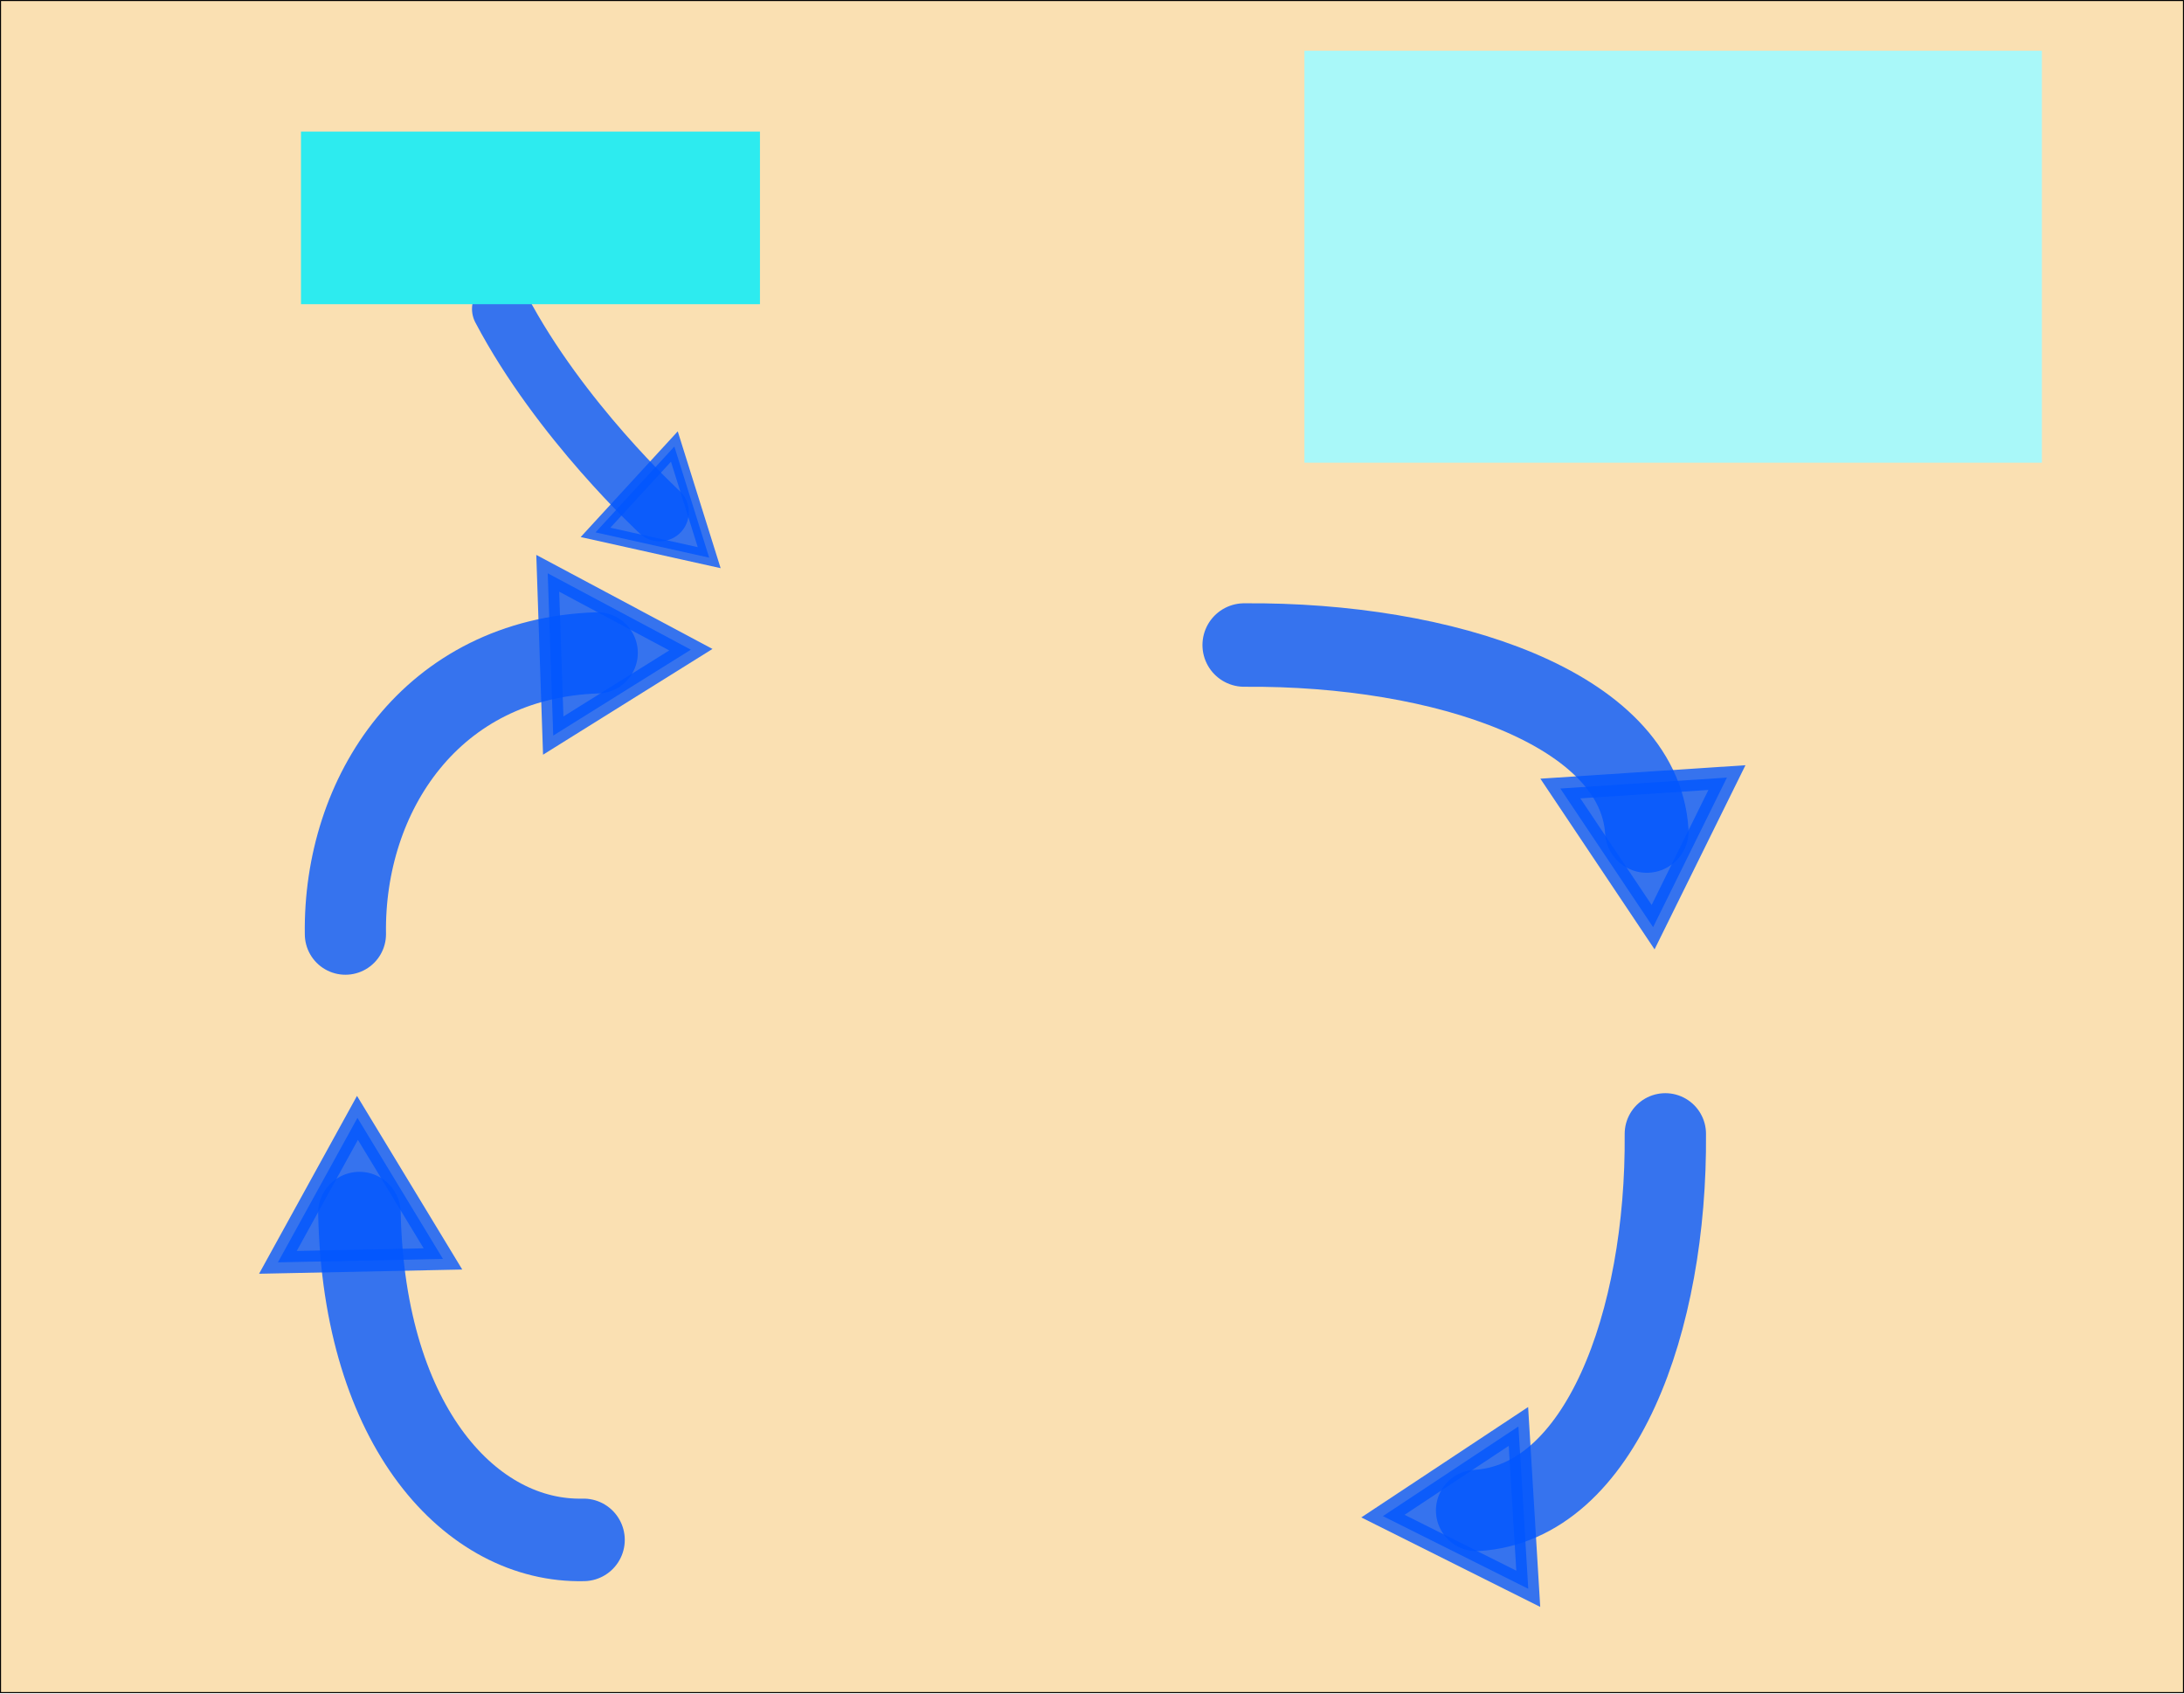
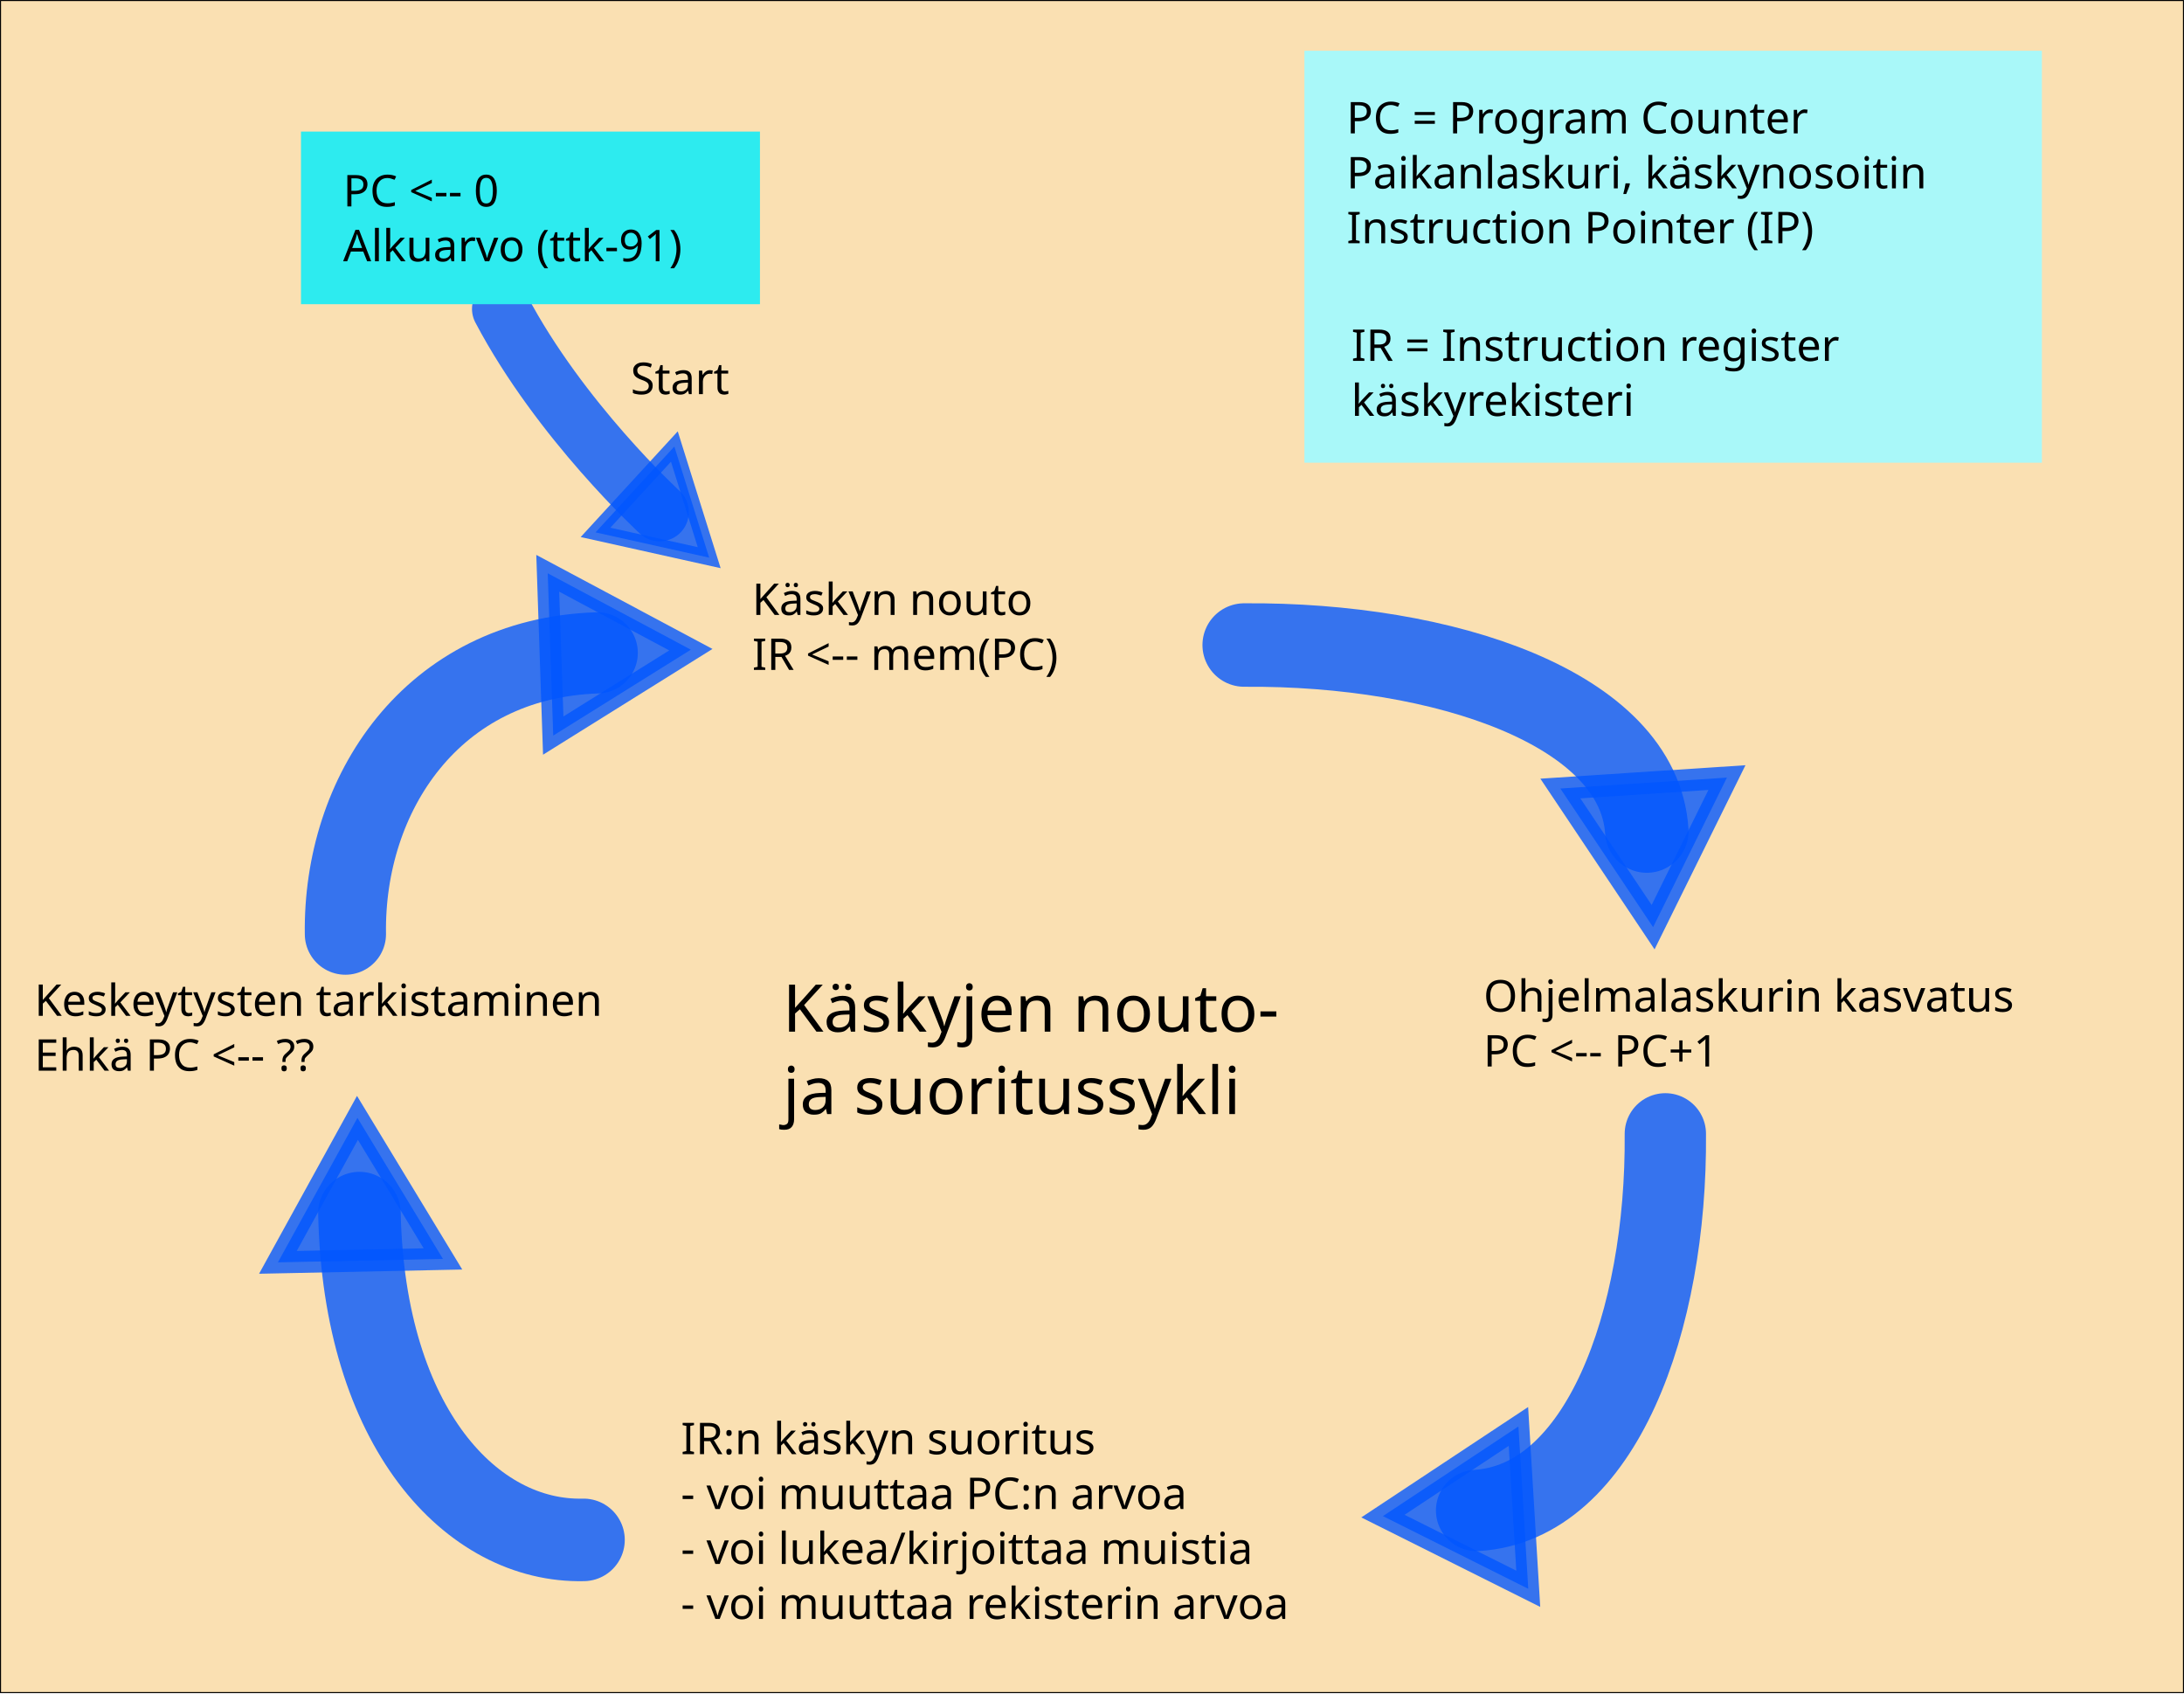
<svg xmlns="http://www.w3.org/2000/svg" id="svg67" version="1.1" viewBox="0 0 210.441 163.134" height="163.134mm" width="210.441mm">
  <defs id="defs61">
    <marker style="overflow:visible" id="Arrow1Sstart" refX="0" refY="0" orient="auto">
      <path transform="matrix(0.2,0,0,0.2,1.2,0)" style="fill:#000000;fill-opacity:1;fill-rule:evenodd;stroke:#000000;stroke-width:1pt;stroke-opacity:1" d="M 0,0 5,-5 -12.5,0 5,5 Z" id="path1158" />
    </marker>
    <marker style="overflow:visible" id="marker13306" refX="0" refY="0" orient="auto">
      <path transform="matrix(-0.3,0,0,-0.3,0.69,0)" d="M 8.719,4.034 -2.207,0.016 8.719,-4.002 c -1.745,2.372 -1.735,5.617 -6e-7,8.035 z" style="fill:#000000;fill-opacity:1;fill-rule:evenodd;stroke:#000000;stroke-width:0.625;stroke-linejoin:round;stroke-opacity:1" id="path13304" />
    </marker>
    <marker style="overflow:visible" id="marker12122" refX="0" refY="0" orient="auto">
      <path transform="scale(0.2)" style="fill:#0056ff;fill-opacity:0.784;fill-rule:evenodd;stroke:#0056ff;stroke-width:1pt;stroke-opacity:0.784" d="M 5.77,0 -2.88,5 V -5 Z" id="path12120" />
    </marker>
    <marker style="overflow:visible" id="DotS" refX="0" refY="0" orient="auto">
      <path transform="matrix(0.2,0,0,0.2,1.48,0.2)" style="fill:#0056ff;fill-opacity:0.784;fill-rule:evenodd;stroke:#0056ff;stroke-width:1pt;stroke-opacity:0.784" d="m -2.5,-1 c 0,2.76 -2.24,5 -5,5 -2.76,0 -5,-2.24 -5,-5 0,-2.76 2.24,-5 5,-5 2.76,0 5,2.24 5,5 z" id="path1213" />
    </marker>
    <marker style="overflow:visible" id="TriangleOutS" refX="0" refY="0" orient="auto">
      <path transform="scale(0.2)" style="fill:#0056ff;fill-opacity:0.784;fill-rule:evenodd;stroke:#0056ff;stroke-width:1pt;stroke-opacity:0.784" d="M 5.77,0 -2.88,5 V -5 Z" id="path1294" />
    </marker>
    <marker style="overflow:visible" id="marker1578" refX="0" refY="0" orient="auto">
      <path transform="matrix(-0.3,0,0,-0.3,0.69,0)" d="M 8.719,4.034 -2.207,0.016 8.719,-4.002 c -1.745,2.372 -1.735,5.617 -6e-7,8.035 z" style="fill:#0f8afd;fill-opacity:1;fill-rule:evenodd;stroke:#000000;stroke-width:0.625;stroke-linejoin:round;stroke-opacity:1" id="path1576" />
    </marker>
    <marker style="overflow:visible" id="Arrow2Send" refX="0" refY="0" orient="auto">
      <path transform="matrix(-0.3,0,0,-0.3,0.69,0)" d="M 8.719,4.034 -2.207,0.016 8.719,-4.002 c -1.745,2.372 -1.735,5.617 -6e-7,8.035 z" style="fill:#000000;fill-opacity:1;fill-rule:evenodd;stroke:#000000;stroke-width:0.625;stroke-linejoin:round;stroke-opacity:1" id="path1179" />
    </marker>
    <marker style="overflow:visible" id="marker1438" refX="0" refY="0" orient="auto">
      <path transform="matrix(-1.1,0,0,-1.1,-1.1,0)" d="M 8.719,4.034 -2.207,0.016 8.719,-4.002 c -1.745,2.372 -1.735,5.617 -6e-7,8.035 z" style="fill:#000000;fill-opacity:1;fill-rule:evenodd;stroke:#000000;stroke-width:0.625;stroke-linejoin:round;stroke-opacity:1" id="path1436" />
    </marker>
    <marker style="overflow:visible" id="Arrow2Lend" refX="0" refY="0" orient="auto">
      <path transform="matrix(-1.1,0,0,-1.1,-1.1,0)" d="M 8.719,4.034 -2.207,0.016 8.719,-4.002 c -1.745,2.372 -1.735,5.617 -6e-7,8.035 z" style="fill:#a9b2f9;fill-opacity:1;fill-rule:evenodd;stroke:#000000;stroke-width:0.625;stroke-linejoin:round;stroke-opacity:1" id="path1167" />
    </marker>
    <marker style="overflow:visible" id="DotS-5" refX="0" refY="0" orient="auto">
      <path transform="matrix(0.2,0,0,0.2,1.48,0.2)" style="fill:#0056ff;fill-opacity:0.784;fill-rule:evenodd;stroke:#0056ff;stroke-width:1pt;stroke-opacity:0.784" d="m -2.5,-1 c 0,2.76 -2.24,5 -5,5 -2.76,0 -5,-2.24 -5,-5 0,-2.76 2.24,-5 5,-5 2.76,0 5,2.24 5,5 z" id="path1213-3" />
    </marker>
    <marker style="overflow:visible" id="TriangleOutS-1" refX="0" refY="0" orient="auto">
      <path transform="scale(0.2)" style="fill:#0056ff;fill-opacity:0.784;fill-rule:evenodd;stroke:#0056ff;stroke-width:1pt;stroke-opacity:0.784" d="M 5.77,0 -2.88,5 V -5 Z" id="path1294-2" />
    </marker>
    <marker style="overflow:visible" id="DotS-5-1" refX="0" refY="0" orient="auto">
      <path transform="matrix(0.2,0,0,0.2,1.48,0.2)" style="fill:#0056ff;fill-opacity:0.785;fill-rule:evenodd;stroke:#0056ff;stroke-width:1pt;stroke-opacity:0.785" d="m -2.5,-1 c 0,2.76 -2.24,5 -5,5 -2.76,0 -5,-2.24 -5,-5 0,-2.76 2.24,-5 5,-5 2.76,0 5,2.24 5,5 z" id="path1213-3-2" />
    </marker>
    <marker style="overflow:visible" id="TriangleOutS-1-2" refX="0" refY="0" orient="auto">
      <path transform="scale(0.2)" style="fill:#0056ff;fill-opacity:0.785;fill-rule:evenodd;stroke:#0056ff;stroke-width:1pt;stroke-opacity:0.785" d="M 5.77,0 -2.88,5 V -5 Z" id="path1294-2-1" />
    </marker>
    <marker style="overflow:visible" id="DotS-4" refX="0" refY="0" orient="auto">
      <path transform="matrix(0.2,0,0,0.2,1.48,0.2)" style="fill:#0056ff;fill-opacity:0.784;fill-rule:evenodd;stroke:#0056ff;stroke-width:1pt;stroke-opacity:0.784" d="m -2.5,-1 c 0,2.76 -2.24,5 -5,5 -2.76,0 -5,-2.24 -5,-5 0,-2.76 2.24,-5 5,-5 2.76,0 5,2.24 5,5 z" id="path1213-1" />
    </marker>
    <marker style="overflow:visible" id="TriangleOutS-6" refX="0" refY="0" orient="auto">
      <path transform="scale(0.2)" style="fill:#0056ff;fill-opacity:0.784;fill-rule:evenodd;stroke:#0056ff;stroke-width:1pt;stroke-opacity:0.784" d="M 5.77,0 -2.88,5 V -5 Z" id="path1294-4" />
    </marker>
    <marker style="overflow:visible" id="DotS-7" refX="0" refY="0" orient="auto">
      <path transform="matrix(0.2,0,0,0.2,1.48,0.2)" style="fill:#0056ff;fill-opacity:0.784;fill-rule:evenodd;stroke:#0056ff;stroke-width:1pt;stroke-opacity:0.784" d="m -2.5,-1 c 0,2.76 -2.24,5 -5,5 -2.76,0 -5,-2.24 -5,-5 0,-2.76 2.24,-5 5,-5 2.76,0 5,2.24 5,5 z" id="path1213-5" />
    </marker>
    <marker style="overflow:visible" id="TriangleOutS-9" refX="0" refY="0" orient="auto">
      <path transform="scale(0.2)" style="fill:#0056ff;fill-opacity:0.784;fill-rule:evenodd;stroke:#0056ff;stroke-width:1pt;stroke-opacity:0.784" d="M 5.77,0 -2.88,5 V -5 Z" id="path1294-46" />
    </marker>
    <marker style="overflow:visible" id="DotS-5-18" refX="0" refY="0" orient="auto">
      <path transform="matrix(0.2,0,0,0.2,1.48,0.2)" style="fill:#0056ff;fill-opacity:0.784;fill-rule:evenodd;stroke:#0056ff;stroke-width:1pt;stroke-opacity:0.784" d="m -2.5,-1 c 0,2.76 -2.24,5 -5,5 -2.76,0 -5,-2.24 -5,-5 0,-2.76 2.24,-5 5,-5 2.76,0 5,2.24 5,5 z" id="path1213-3-5" />
    </marker>
    <marker style="overflow:visible" id="TriangleOutS-1-3" refX="0" refY="0" orient="auto">
      <path transform="scale(0.2)" style="fill:#0056ff;fill-opacity:0.784;fill-rule:evenodd;stroke:#0056ff;stroke-width:1pt;stroke-opacity:0.784" d="M 5.77,0 -2.88,5 V -5 Z" id="path1294-2-6" />
    </marker>
  </defs>
  <g transform="translate(0.05000001,-14.44611)" id="layer1">
    <rect y="14.496" x="0" height="163.034" width="210.341" id="rect16130" style="opacity:1;fill:#f9d79d;fill-opacity:0.784;stroke:#000000;stroke-width:0.1;stroke-linecap:round;stroke-linejoin:round;stroke-miterlimit:4;stroke-dasharray:none;stroke-opacity:1" />
    <path id="path1434-4" d="M 48.239,44.212 C 53.905,54.97 63.512,63.794 63.512,63.794" style="fill:none;fill-opacity:1;stroke:#0056ff;stroke-width:5.616;stroke-linecap:round;stroke-linejoin:miter;stroke-miterlimit:4;stroke-dasharray:none;stroke-opacity:0.784;marker-mid:url(#DotS-4);marker-end:url(#TriangleOutS-6)" />
-     <flowRoot transform="matrix(0.2645833,0,0,0.2645833,8.164291,16.25298)" style="font-style:normal;font-variant:normal;font-weight:normal;font-stretch:normal;font-size:16px;line-height:1.25;font-family:sans-serif;-inkscape-font-specification:'sans-serif, Normal';font-variant-ligatures:normal;font-variant-caps:normal;font-variant-numeric:normal;font-feature-settings:normal;text-align:start;letter-spacing:0px;word-spacing:0px;writing-mode:lr-tb;text-anchor:start;fill:#000000;fill-opacity:1;stroke:none" id="flowRoot77" xml:space="preserve">
-       <flowRegion style="font-style:normal;font-variant:normal;font-weight:normal;font-stretch:normal;font-size:16px;font-family:sans-serif;-inkscape-font-specification:'sans-serif, Normal';font-variant-ligatures:normal;font-variant-caps:normal;font-variant-numeric:normal;font-feature-settings:normal;text-align:start;writing-mode:lr-tb;text-anchor:start" id="flowRegion79">
-         <rect style="font-style:normal;font-variant:normal;font-weight:normal;font-stretch:normal;font-size:16px;font-family:sans-serif;-inkscape-font-specification:'sans-serif, Normal';font-variant-ligatures:normal;font-variant-caps:normal;font-variant-numeric:normal;font-feature-settings:normal;text-align:start;writing-mode:lr-tb;text-anchor:start" y="202.52" x="242.857" height="91.429" width="235.714" id="rect81" />
-       </flowRegion>
-       <flowPara id="flowPara85">Käskyn nouto</flowPara>
-       <flowPara id="flowPara87">IR &lt;-- mem(PC)</flowPara>
-     </flowRoot>
-     <flowRoot transform="matrix(0.2645833,0,0,0.2645833,78.6305,54.4702)" style="font-style:normal;font-variant:normal;font-weight:normal;font-stretch:normal;font-size:16px;line-height:1.25;font-family:sans-serif;-inkscape-font-specification:'sans-serif, Normal';font-variant-ligatures:normal;font-variant-caps:normal;font-variant-numeric:normal;font-feature-settings:normal;text-align:start;letter-spacing:0px;word-spacing:0px;writing-mode:lr-tb;text-anchor:start;fill:#000000;fill-opacity:1;stroke:none" id="flowRoot77-0" xml:space="preserve">
-       <flowRegion style="font-style:normal;font-variant:normal;font-weight:normal;font-stretch:normal;font-size:16px;font-family:sans-serif;-inkscape-font-specification:'sans-serif, Normal';font-variant-ligatures:normal;font-variant-caps:normal;font-variant-numeric:normal;font-feature-settings:normal;text-align:start;writing-mode:lr-tb;text-anchor:start" id="flowRegion79-8">
-         <rect style="font-style:normal;font-variant:normal;font-weight:normal;font-stretch:normal;font-size:16px;font-family:sans-serif;-inkscape-font-specification:'sans-serif, Normal';font-variant-ligatures:normal;font-variant-caps:normal;font-variant-numeric:normal;font-feature-settings:normal;text-align:start;writing-mode:lr-tb;text-anchor:start" y="202.52" x="242.857" height="91.429" width="235.714" id="rect81-9" />
-       </flowRegion>
-       <flowPara id="flowPara116">Ohjelmalaskurin kasvatus</flowPara>
-       <flowPara id="flowPara118">PC &lt;-- PC+1</flowPara>
-     </flowRoot>
-     <flowRoot transform="matrix(0.2645833,0,0,0.2645833,1.296563,97.10591)" style="font-style:normal;font-variant:normal;font-weight:normal;font-stretch:normal;font-size:16px;line-height:1.25;font-family:sans-serif;-inkscape-font-specification:'sans-serif, Normal';font-variant-ligatures:normal;font-variant-caps:normal;font-variant-numeric:normal;font-feature-settings:normal;text-align:start;letter-spacing:0px;word-spacing:0px;writing-mode:lr-tb;text-anchor:start;fill:#000000;fill-opacity:1;stroke:none" id="flowRoot77-4" xml:space="preserve">
-       <flowRegion style="font-style:normal;font-variant:normal;font-weight:normal;font-stretch:normal;font-size:16px;font-family:sans-serif;-inkscape-font-specification:'sans-serif, Normal';font-variant-ligatures:normal;font-variant-caps:normal;font-variant-numeric:normal;font-feature-settings:normal;text-align:start;writing-mode:lr-tb;text-anchor:start" id="flowRegion79-0">
-         <rect style="font-style:normal;font-variant:normal;font-weight:normal;font-stretch:normal;font-size:16px;font-family:sans-serif;-inkscape-font-specification:'sans-serif, Normal';font-variant-ligatures:normal;font-variant-caps:normal;font-variant-numeric:normal;font-feature-settings:normal;text-align:start;writing-mode:lr-tb;text-anchor:start" y="202.52" x="242.857" height="106.581" width="288.242" id="rect81-1" />
-       </flowRegion>
-       <flowPara id="flowPara147">IR:n käskyn suoritus</flowPara>
-       <flowPara id="flowPara149">- voi muuttaa PC:n arvoa</flowPara>
-       <flowPara id="flowPara151">- voi lukea/kirjoittaa muistia</flowPara>
-       <flowPara id="flowPara153">- voi muuttaa rekisterin arvoa</flowPara>
-     </flowRoot>
-     <flowRoot transform="matrix(0.2645833,0,0,0.2645833,-3.541533,-5.023253)" style="font-style:normal;font-variant:normal;font-weight:normal;font-stretch:normal;font-size:16px;line-height:1.25;font-family:sans-serif;-inkscape-font-specification:'sans-serif, Normal';font-variant-ligatures:normal;font-variant-caps:normal;font-variant-numeric:normal;font-feature-settings:normal;text-align:start;letter-spacing:0px;word-spacing:0px;writing-mode:lr-tb;text-anchor:start;fill:#000000;fill-opacity:1;stroke:none" id="flowRoot77-8" xml:space="preserve">
-       <flowRegion style="font-style:normal;font-variant:normal;font-weight:normal;font-stretch:normal;font-size:16px;font-family:sans-serif;-inkscape-font-specification:'sans-serif, Normal';font-variant-ligatures:normal;font-variant-caps:normal;font-variant-numeric:normal;font-feature-settings:normal;text-align:start;writing-mode:lr-tb;text-anchor:start" id="flowRegion79-87">
-         <rect style="font-style:normal;font-variant:normal;font-weight:normal;font-stretch:normal;font-size:16px;font-family:sans-serif;-inkscape-font-specification:'sans-serif, Normal';font-variant-ligatures:normal;font-variant-caps:normal;font-variant-numeric:normal;font-feature-settings:normal;text-align:start;writing-mode:lr-tb;text-anchor:start" y="202.52" x="242.857" height="91.429" width="235.714" id="rect81-7" />
-       </flowRegion>
-       <flowPara id="flowPara182">Start</flowPara>
-     </flowRoot>
+     <text id="text1070" y="73.698" x="72.42" style="font-style:normal;font-variant:normal;font-weight:normal;font-stretch:normal;font-size:4.233px;line-height:1.25;font-family:sans-serif;-inkscape-font-specification:'sans-serif, Normal';font-variant-ligatures:normal;font-variant-caps:normal;font-variant-numeric:normal;font-feature-settings:normal;text-align:start;letter-spacing:0px;word-spacing:0px;writing-mode:lr-tb;text-anchor:start;fill:#000000;fill-opacity:1;stroke:none;stroke-width:0.265" xml:space="preserve">
+       <tspan style="stroke-width:0.265" id="tspan1064" y="73.698" x="72.42">
+         <tspan style="stroke-width:0.265" id="tspan1060" y="73.698" x="72.42">Käskyn nouto</tspan>
+         <tspan style="stroke-width:0.265" id="tspan1062" y="73.698" x="101.458" dx="0" />
+       </tspan>
+       <tspan style="stroke-width:0.265" id="tspan1068" y="78.99" x="72.42">
+         <tspan style="stroke-width:0.265" id="tspan1066" y="78.99" x="72.42">IR &lt;-- mem(PC)</tspan>
+       </tspan>
+     </text>
+     <text id="text1106" y="111.916" x="142.887" style="font-style:normal;font-variant:normal;font-weight:normal;font-stretch:normal;font-size:4.233px;line-height:1.25;font-family:sans-serif;-inkscape-font-specification:'sans-serif, Normal';font-variant-ligatures:normal;font-variant-caps:normal;font-variant-numeric:normal;font-feature-settings:normal;text-align:start;letter-spacing:0px;word-spacing:0px;writing-mode:lr-tb;text-anchor:start;fill:#000000;fill-opacity:1;stroke:none;stroke-width:0.265" xml:space="preserve">
+       <tspan style="stroke-width:0.265" id="tspan1100" y="111.916" x="142.887">
+         <tspan style="stroke-width:0.265" id="tspan1096" y="111.916" x="142.887">Ohjelmalaskurin kasvatus</tspan>
+         <tspan style="stroke-width:0.265" id="tspan1098" y="111.916" x="197.738" dx="0" />
+       </tspan>
+       <tspan style="stroke-width:0.265" id="tspan1104" y="117.207" x="142.887">
+         <tspan style="stroke-width:0.265" id="tspan1102" y="117.207" x="142.887">PC &lt;-- PC+1</tspan>
+       </tspan>
+     </text>
+     <text id="text1130" y="154.551" x="65.553" style="font-style:normal;font-variant:normal;font-weight:normal;font-stretch:normal;font-size:4.233px;line-height:1.25;font-family:sans-serif;-inkscape-font-specification:'sans-serif, Normal';font-variant-ligatures:normal;font-variant-caps:normal;font-variant-numeric:normal;font-feature-settings:normal;text-align:start;letter-spacing:0px;word-spacing:0px;writing-mode:lr-tb;text-anchor:start;fill:#000000;fill-opacity:1;stroke:none;stroke-width:0.265" xml:space="preserve">
+       <tspan style="stroke-width:0.265" id="tspan1112" y="154.551" x="65.553">
+         <tspan style="stroke-width:0.265" id="tspan1108" y="154.551" x="65.553">IR:n käskyn suoritus</tspan>
+         <tspan style="stroke-width:0.265" id="tspan1110" y="154.551" x="109.804" dx="0" />
+       </tspan>
+       <tspan style="stroke-width:0.265" id="tspan1118" y="159.843" x="65.553">
+         <tspan style="stroke-width:0.265" id="tspan1114" y="159.843" x="65.553">- voi muuttaa PC:n arvoa</tspan>
+         <tspan style="stroke-width:0.265" id="tspan1116" y="159.843" x="119.619" dx="0" />
+       </tspan>
+       <tspan style="stroke-width:0.265" id="tspan1124" y="165.135" x="65.553">
+         <tspan style="stroke-width:0.265" id="tspan1120" y="165.135" x="65.553">- voi lukea/kirjoittaa muistia</tspan>
+         <tspan style="stroke-width:0.265" id="tspan1122" y="165.135" x="126.117" dx="0" />
+       </tspan>
+       <tspan style="stroke-width:0.265" id="tspan1128" y="170.426" x="65.553">
+         <tspan style="stroke-width:0.265" id="tspan1126" y="170.426" x="65.553">- voi muuttaa rekisterin arvoa</tspan>
+       </tspan>
+     </text>
+     <text id="text1058" y="52.422" x="60.714" style="font-style:normal;font-variant:normal;font-weight:normal;font-stretch:normal;font-size:4.233px;line-height:1.25;font-family:sans-serif;-inkscape-font-specification:'sans-serif, Normal';font-variant-ligatures:normal;font-variant-caps:normal;font-variant-numeric:normal;font-feature-settings:normal;text-align:start;letter-spacing:0px;word-spacing:0px;writing-mode:lr-tb;text-anchor:start;fill:#000000;fill-opacity:1;stroke:none;stroke-width:0.265" xml:space="preserve">
+       <tspan style="stroke-width:0.265" id="tspan1056" y="52.422" x="60.714">
+         <tspan style="stroke-width:0.265" id="tspan1054" y="52.422" x="60.714">Start</tspan>
+       </tspan>
+     </text>
    <g transform="translate(-3.55297,6.425595)" id="g1140">
      <rect style="opacity:1;fill:#2debef;fill-opacity:1;stroke:none;stroke-width:0.23;stroke-opacity:1" id="rect1124" width="44.223" height="16.631" x="32.506" y="20.699" />
-       <flowRoot xml:space="preserve" id="flowRoot77-8-7" style="font-style:normal;font-variant:normal;font-weight:normal;font-stretch:normal;font-size:16px;line-height:1.25;font-family:sans-serif;-inkscape-font-specification:'sans-serif, Normal';font-variant-ligatures:normal;font-variant-caps:normal;font-variant-numeric:normal;font-feature-settings:normal;text-align:start;letter-spacing:0px;word-spacing:0px;writing-mode:lr-tb;text-anchor:start;fill:#000000;fill-opacity:1;stroke:none" transform="matrix(0.2645833,0,0,0.2645833,-27.69052,-29.54165)">
-         <flowRegion id="flowRegion79-87-4" style="font-style:normal;font-variant:normal;font-weight:normal;font-stretch:normal;font-size:16px;font-family:sans-serif;-inkscape-font-specification:'sans-serif, Normal';font-variant-ligatures:normal;font-variant-caps:normal;font-variant-numeric:normal;font-feature-settings:normal;text-align:start;writing-mode:lr-tb;text-anchor:start">
-           <rect id="rect81-7-7" width="235.714" height="91.429" x="242.857" y="202.52" style="font-style:normal;font-variant:normal;font-weight:normal;font-stretch:normal;font-size:16px;font-family:sans-serif;-inkscape-font-specification:'sans-serif, Normal';font-variant-ligatures:normal;font-variant-caps:normal;font-variant-numeric:normal;font-feature-settings:normal;text-align:start;writing-mode:lr-tb;text-anchor:start" />
-         </flowRegion>
-         <flowPara id="flowPara208">PC &lt;-- 0</flowPara>
-         <flowPara id="flowPara210">Alkuarvo (ttk-91)</flowPara>
-       </flowRoot>
+       <text id="text1045" y="27.904" x="36.566" style="font-style:normal;font-variant:normal;font-weight:normal;font-stretch:normal;font-size:4.233px;line-height:1.25;font-family:sans-serif;-inkscape-font-specification:'sans-serif, Normal';font-variant-ligatures:normal;font-variant-caps:normal;font-variant-numeric:normal;font-feature-settings:normal;text-align:start;letter-spacing:0px;word-spacing:0px;writing-mode:lr-tb;text-anchor:start;fill:#000000;fill-opacity:1;stroke:none;stroke-width:0.265" xml:space="preserve">
+         <tspan style="stroke-width:0.265" id="tspan1039" y="27.904" x="36.566">
+           <tspan style="stroke-width:0.265" id="tspan1035" y="27.904" x="36.566">PC &lt;-- 0</tspan>
+           <tspan style="stroke-width:0.265" id="tspan1037" y="27.904" x="55.07" dx="0" />
+         </tspan>
+         <tspan style="stroke-width:0.265" id="tspan1043" y="33.196" x="36.566">
+           <tspan style="stroke-width:0.265" id="tspan1041" y="33.196" x="36.566">Alkuarvo (ttk-91)</tspan>
+         </tspan>
+       </text>
    </g>
    <g transform="translate(3.175,5.820834)" id="g16128">
      <rect style="opacity:1;fill:#a9f8f9;fill-opacity:1;stroke:none;stroke-width:0.252;stroke-opacity:1" id="rect1142" width="71.06" height="39.688" x="122.464" y="13.518" />
-       <flowRoot xml:space="preserve" id="flowRoot77-8-8" style="font-style:normal;font-variant:normal;font-weight:normal;font-stretch:normal;font-size:16px;line-height:1.25;font-family:sans-serif;-inkscape-font-specification:'sans-serif, Normal';font-variant-ligatures:normal;font-variant-caps:normal;font-variant-numeric:normal;font-feature-settings:normal;text-align:start;letter-spacing:0px;word-spacing:0px;writing-mode:lr-tb;text-anchor:start;fill:#000000;fill-opacity:1;stroke:none" transform="matrix(0.2645833,0,0,0.2645833,62.26781,-35.96725)">
-         <flowRegion id="flowRegion79-87-5" style="font-style:normal;font-variant:normal;font-weight:normal;font-stretch:normal;font-size:16px;font-family:sans-serif;-inkscape-font-specification:'sans-serif, Normal';font-variant-ligatures:normal;font-variant-caps:normal;font-variant-numeric:normal;font-feature-settings:normal;text-align:start;writing-mode:lr-tb;text-anchor:start">
-           <rect id="rect81-7-2" width="235.714" height="91.429" x="242.857" y="202.52" style="font-style:normal;font-variant:normal;font-weight:normal;font-stretch:normal;font-size:16px;font-family:sans-serif;-inkscape-font-specification:'sans-serif, Normal';font-variant-ligatures:normal;font-variant-caps:normal;font-variant-numeric:normal;font-feature-settings:normal;text-align:start;writing-mode:lr-tb;text-anchor:start" />
-         </flowRegion>
-         <flowPara id="flowPara252">PC = Program Counter</flowPara>
-         <flowPara id="flowPara254">Paikanlaskuri, käskynosoitin</flowPara>
-         <flowPara id="flowPara256">Instruction Pointer (IP)</flowPara>
-         <flowPara id="flowPara258" />
-       </flowRoot>
-       <flowRoot xml:space="preserve" id="flowRoot77-8-9" style="font-style:normal;font-variant:normal;font-weight:normal;font-stretch:normal;font-size:16px;line-height:1.25;font-family:sans-serif;-inkscape-font-specification:'sans-serif, Normal';font-variant-ligatures:normal;font-variant-caps:normal;font-variant-numeric:normal;font-feature-settings:normal;text-align:start;letter-spacing:0px;word-spacing:0px;writing-mode:lr-tb;text-anchor:start;fill:#000000;fill-opacity:1;stroke:none" transform="matrix(0.2645833,0,0,0.2645833,62.72139,-14.04463)">
-         <flowRegion id="flowRegion79-87-3" style="font-style:normal;font-variant:normal;font-weight:normal;font-stretch:normal;font-size:16px;font-family:sans-serif;-inkscape-font-specification:'sans-serif, Normal';font-variant-ligatures:normal;font-variant-caps:normal;font-variant-numeric:normal;font-feature-settings:normal;text-align:start;writing-mode:lr-tb;text-anchor:start">
-           <rect id="rect81-7-0" width="235.714" height="91.429" x="242.857" y="202.52" style="font-style:normal;font-variant:normal;font-weight:normal;font-stretch:normal;font-size:16px;font-family:sans-serif;-inkscape-font-specification:'sans-serif, Normal';font-variant-ligatures:normal;font-variant-caps:normal;font-variant-numeric:normal;font-feature-settings:normal;text-align:start;writing-mode:lr-tb;text-anchor:start" />
-         </flowRegion>
-         <flowPara id="flowPara248">IR = Instruction register</flowPara>
-         <flowPara id="flowPara250">käskyrekisteri</flowPara>
-       </flowRoot>
+       <text id="text1040" y="21.478" x="126.524" style="font-style:normal;font-variant:normal;font-weight:normal;font-stretch:normal;font-size:4.233px;line-height:1.25;font-family:sans-serif;-inkscape-font-specification:'sans-serif, Normal';font-variant-ligatures:normal;font-variant-caps:normal;font-variant-numeric:normal;font-feature-settings:normal;text-align:start;letter-spacing:0px;word-spacing:0px;writing-mode:lr-tb;text-anchor:start;fill:#000000;fill-opacity:1;stroke:none;stroke-width:0.265" xml:space="preserve">
+         <tspan style="stroke-width:0.265" id="tspan1026" y="21.478" x="126.524">
+           <tspan style="stroke-width:0.265" id="tspan1022" y="21.478" x="126.524">PC = Program Counter</tspan>
+           <tspan style="stroke-width:0.265" id="tspan1024" y="21.478" x="174.835" dx="0" />
+         </tspan>
+         <tspan style="stroke-width:0.265" id="tspan1032" y="26.77" x="126.524">
+           <tspan style="stroke-width:0.265" id="tspan1028" y="26.77" x="126.524">Paikanlaskuri, käskynosoitin</tspan>
+           <tspan style="stroke-width:0.265" id="tspan1030" y="26.77" x="186.51" dx="0" />
+         </tspan>
+         <tspan style="stroke-width:0.265" id="tspan1038" y="32.062" x="126.524">
+           <tspan style="stroke-width:0.265" id="tspan1034" y="32.062" x="126.524">Instruction Pointer (IP)</tspan>
+           <tspan style="stroke-width:0.265" id="tspan1036" y="32.062" x="175.695" dx="0" />
+         </tspan>
+       </text>
+       <text id="text1052" y="43.401" x="126.977" style="font-style:normal;font-variant:normal;font-weight:normal;font-stretch:normal;font-size:4.233px;line-height:1.25;font-family:sans-serif;-inkscape-font-specification:'sans-serif, Normal';font-variant-ligatures:normal;font-variant-caps:normal;font-variant-numeric:normal;font-feature-settings:normal;text-align:start;letter-spacing:0px;word-spacing:0px;writing-mode:lr-tb;text-anchor:start;fill:#000000;fill-opacity:1;stroke:none;stroke-width:0.265" xml:space="preserve">
+         <tspan style="stroke-width:0.265" id="tspan1046" y="43.401" x="126.977">
+           <tspan style="stroke-width:0.265" id="tspan1042" y="43.401" x="126.977">IR = Instruction register</tspan>
+           <tspan style="stroke-width:0.265" id="tspan1044" y="43.401" x="179.109" dx="0" />
+         </tspan>
+         <tspan style="stroke-width:0.265" id="tspan1050" y="48.693" x="126.977">
+           <tspan style="stroke-width:0.265" id="tspan1048" y="48.693" x="126.977">käskyrekisteri</tspan>
+         </tspan>
+       </text>
    </g>
-     <flowRoot transform="matrix(0.2645833,0,0,0.2645833,11.11463,54.47152)" style="font-style:normal;font-variant:normal;font-weight:normal;font-stretch:normal;font-size:24px;line-height:1.25;font-family:sans-serif;-inkscape-font-specification:'sans-serif, Normal';font-variant-ligatures:normal;font-variant-caps:normal;font-variant-numeric:normal;font-feature-settings:normal;text-align:start;letter-spacing:0px;word-spacing:0px;writing-mode:lr-tb;text-anchor:start;fill:#000000;fill-opacity:1;stroke:none" id="flowRoot77-0-1" xml:space="preserve">
-       <flowRegion style="font-style:normal;font-variant:normal;font-weight:normal;font-stretch:normal;font-size:24px;font-family:sans-serif;-inkscape-font-specification:'sans-serif, Normal';font-variant-ligatures:normal;font-variant-caps:normal;font-variant-numeric:normal;font-feature-settings:normal;text-align:start;writing-mode:lr-tb;text-anchor:start" id="flowRegion79-8-5">
-         <rect style="font-style:normal;font-variant:normal;font-weight:normal;font-stretch:normal;font-size:24px;font-family:sans-serif;-inkscape-font-specification:'sans-serif, Normal';font-variant-ligatures:normal;font-variant-caps:normal;font-variant-numeric:normal;font-feature-settings:normal;text-align:start;writing-mode:lr-tb;text-anchor:start" y="202.52" x="242.857" height="101.703" width="340.436" id="rect81-9-9" />
-       </flowRegion>
-       <flowPara id="flowPara1471">Käskyjen nouto- </flowPara>
-       <flowPara id="flowPara1473">ja suoritussykli</flowPara>
-     </flowRoot>
+     <text id="text1094" y="113.848" x="75.371" style="font-style:normal;font-variant:normal;font-weight:normal;font-stretch:normal;font-size:6.35px;line-height:1.25;font-family:sans-serif;-inkscape-font-specification:'sans-serif, Normal';font-variant-ligatures:normal;font-variant-caps:normal;font-variant-numeric:normal;font-feature-settings:normal;text-align:start;letter-spacing:0px;word-spacing:0px;writing-mode:lr-tb;text-anchor:start;fill:#000000;fill-opacity:1;stroke:none;stroke-width:0.265" xml:space="preserve">
+       <tspan style="stroke-width:0.265" id="tspan1088" y="113.848" x="75.371">
+         <tspan style="stroke-width:0.265" id="tspan1084" y="113.848" x="75.371">Käskyjen nouto- </tspan>
+         <tspan style="stroke-width:0.265" id="tspan1086" y="113.848" x="130.015" dx="0" />
+       </tspan>
+       <tspan style="stroke-width:0.265" id="tspan1092" y="121.786" x="75.371">
+         <tspan style="stroke-width:0.265" id="tspan1090" y="121.786" x="75.371">ja suoritussykli</tspan>
+       </tspan>
+     </text>
    <path id="path1434" d="m 119.835,76.595 c 19.297,-0.146 38.019,6.131 38.793,17.922" style="fill:none;fill-opacity:1;stroke:#0056ff;stroke-width:8.043;stroke-linecap:round;stroke-linejoin:miter;stroke-miterlimit:4;stroke-dasharray:none;stroke-opacity:0.784;marker-mid:url(#DotS);marker-end:url(#TriangleOutS)" />
    <path id="path1434-1" d="m 160.415,123.693 c 0.148,18.05 -6.222,35.562 -18.187,36.286" style="fill:none;fill-opacity:1;stroke:#0056ff;stroke-width:7.836;stroke-linecap:round;stroke-linejoin:miter;stroke-miterlimit:4;stroke-dasharray:none;stroke-opacity:0.784;marker-mid:url(#DotS-5);marker-end:url(#TriangleOutS-1)" />
-     <flowRoot transform="matrix(0.2645833,0,0,0.2645833,-60.97675,54.87478)" style="font-style:normal;font-variant:normal;font-weight:normal;font-stretch:normal;font-size:16px;line-height:1.25;font-family:sans-serif;-inkscape-font-specification:'sans-serif, Normal';font-variant-ligatures:normal;font-variant-caps:normal;font-variant-numeric:normal;font-feature-settings:normal;text-align:start;letter-spacing:0px;word-spacing:0px;writing-mode:lr-tb;text-anchor:start;fill:#000000;fill-opacity:1;stroke:none" id="flowRoot77-0-4" xml:space="preserve">
-       <flowRegion style="font-style:normal;font-variant:normal;font-weight:normal;font-stretch:normal;font-size:16px;font-family:sans-serif;-inkscape-font-specification:'sans-serif, Normal';font-variant-ligatures:normal;font-variant-caps:normal;font-variant-numeric:normal;font-feature-settings:normal;text-align:start;writing-mode:lr-tb;text-anchor:start" id="flowRegion79-8-3">
-         <rect style="font-style:normal;font-variant:normal;font-weight:normal;font-stretch:normal;font-size:16px;font-family:sans-serif;-inkscape-font-specification:'sans-serif, Normal';font-variant-ligatures:normal;font-variant-caps:normal;font-variant-numeric:normal;font-feature-settings:normal;text-align:start;writing-mode:lr-tb;text-anchor:start" y="202.52" x="242.857" height="91.429" width="235.714" id="rect81-9-7" />
-       </flowRegion>
-       <flowPara id="flowPara1467">Keskeytysten tarkistaminen</flowPara>
-       <flowPara id="flowPara1469">Ehkä PC &lt;-- ??</flowPara>
-     </flowRoot>
+     <text id="text1082" y="112.32" x="3.279" style="font-style:normal;font-variant:normal;font-weight:normal;font-stretch:normal;font-size:4.233px;line-height:1.25;font-family:sans-serif;-inkscape-font-specification:'sans-serif, Normal';font-variant-ligatures:normal;font-variant-caps:normal;font-variant-numeric:normal;font-feature-settings:normal;text-align:start;letter-spacing:0px;word-spacing:0px;writing-mode:lr-tb;text-anchor:start;fill:#000000;fill-opacity:1;stroke:none;stroke-width:0.265" xml:space="preserve">
+       <tspan style="stroke-width:0.265" id="tspan1076" y="112.32" x="3.279">
+         <tspan style="stroke-width:0.265" id="tspan1072" y="112.32" x="3.279">Keskeytysten tarkistaminen</tspan>
+         <tspan style="stroke-width:0.265" id="tspan1074" y="112.32" x="62.306" dx="0" />
+       </tspan>
+       <tspan style="stroke-width:0.265" id="tspan1080" y="117.612" x="3.279">
+         <tspan style="stroke-width:0.265" id="tspan1078" y="117.612" x="3.279">Ehkä PC &lt;-- ??</tspan>
+       </tspan>
+     </text>
    <path id="path1434-3" d="M 56.174,162.815 C 45.434,163.071 35.015,152.043 34.584,131.329" style="fill:none;fill-opacity:1;stroke:#0056ff;stroke-width:7.953;stroke-linecap:round;stroke-linejoin:miter;stroke-miterlimit:4;stroke-dasharray:none;stroke-opacity:0.784;marker-mid:url(#DotS-7);marker-end:url(#TriangleOutS-9)" />
    <path id="path1434-1-2" d="M 33.232,104.451 C 33.034,90.97 41.533,77.889 57.496,77.349" style="fill:none;fill-opacity:1;stroke:#0056ff;stroke-width:7.823;stroke-linecap:round;stroke-linejoin:miter;stroke-miterlimit:4;stroke-dasharray:none;stroke-opacity:0.784;marker-mid:url(#DotS-5-18);marker-end:url(#TriangleOutS-1-3)" />
  </g>
</svg>
